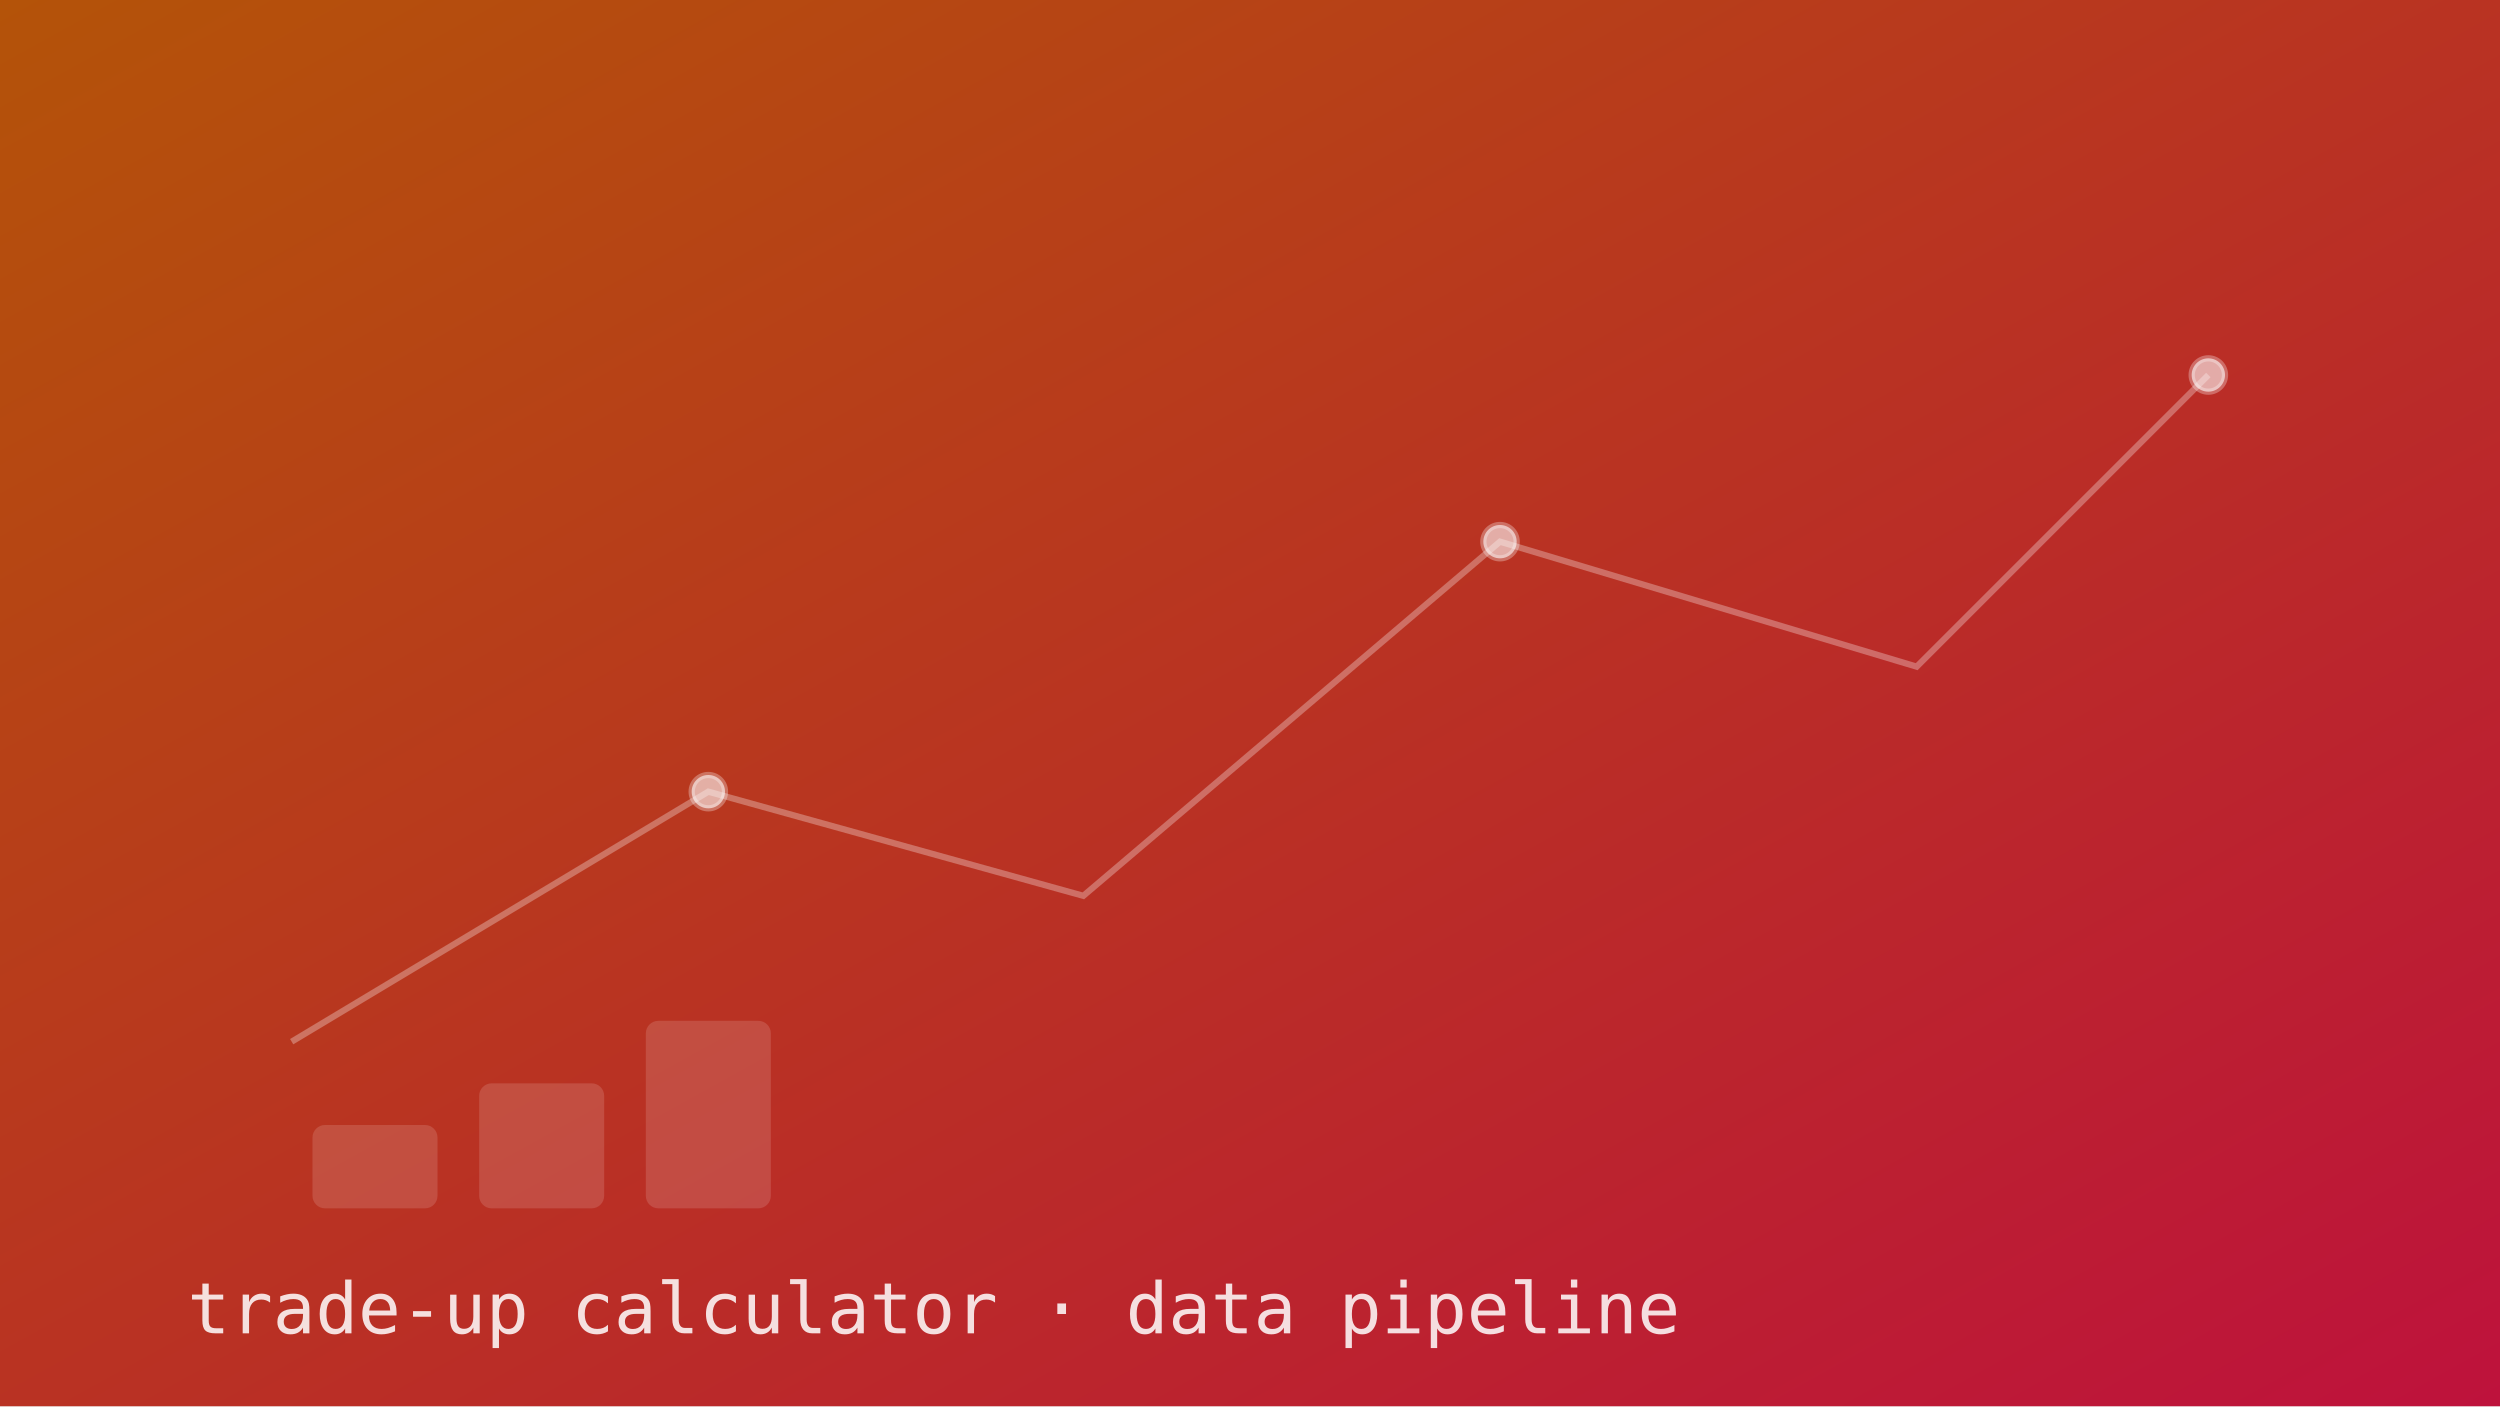
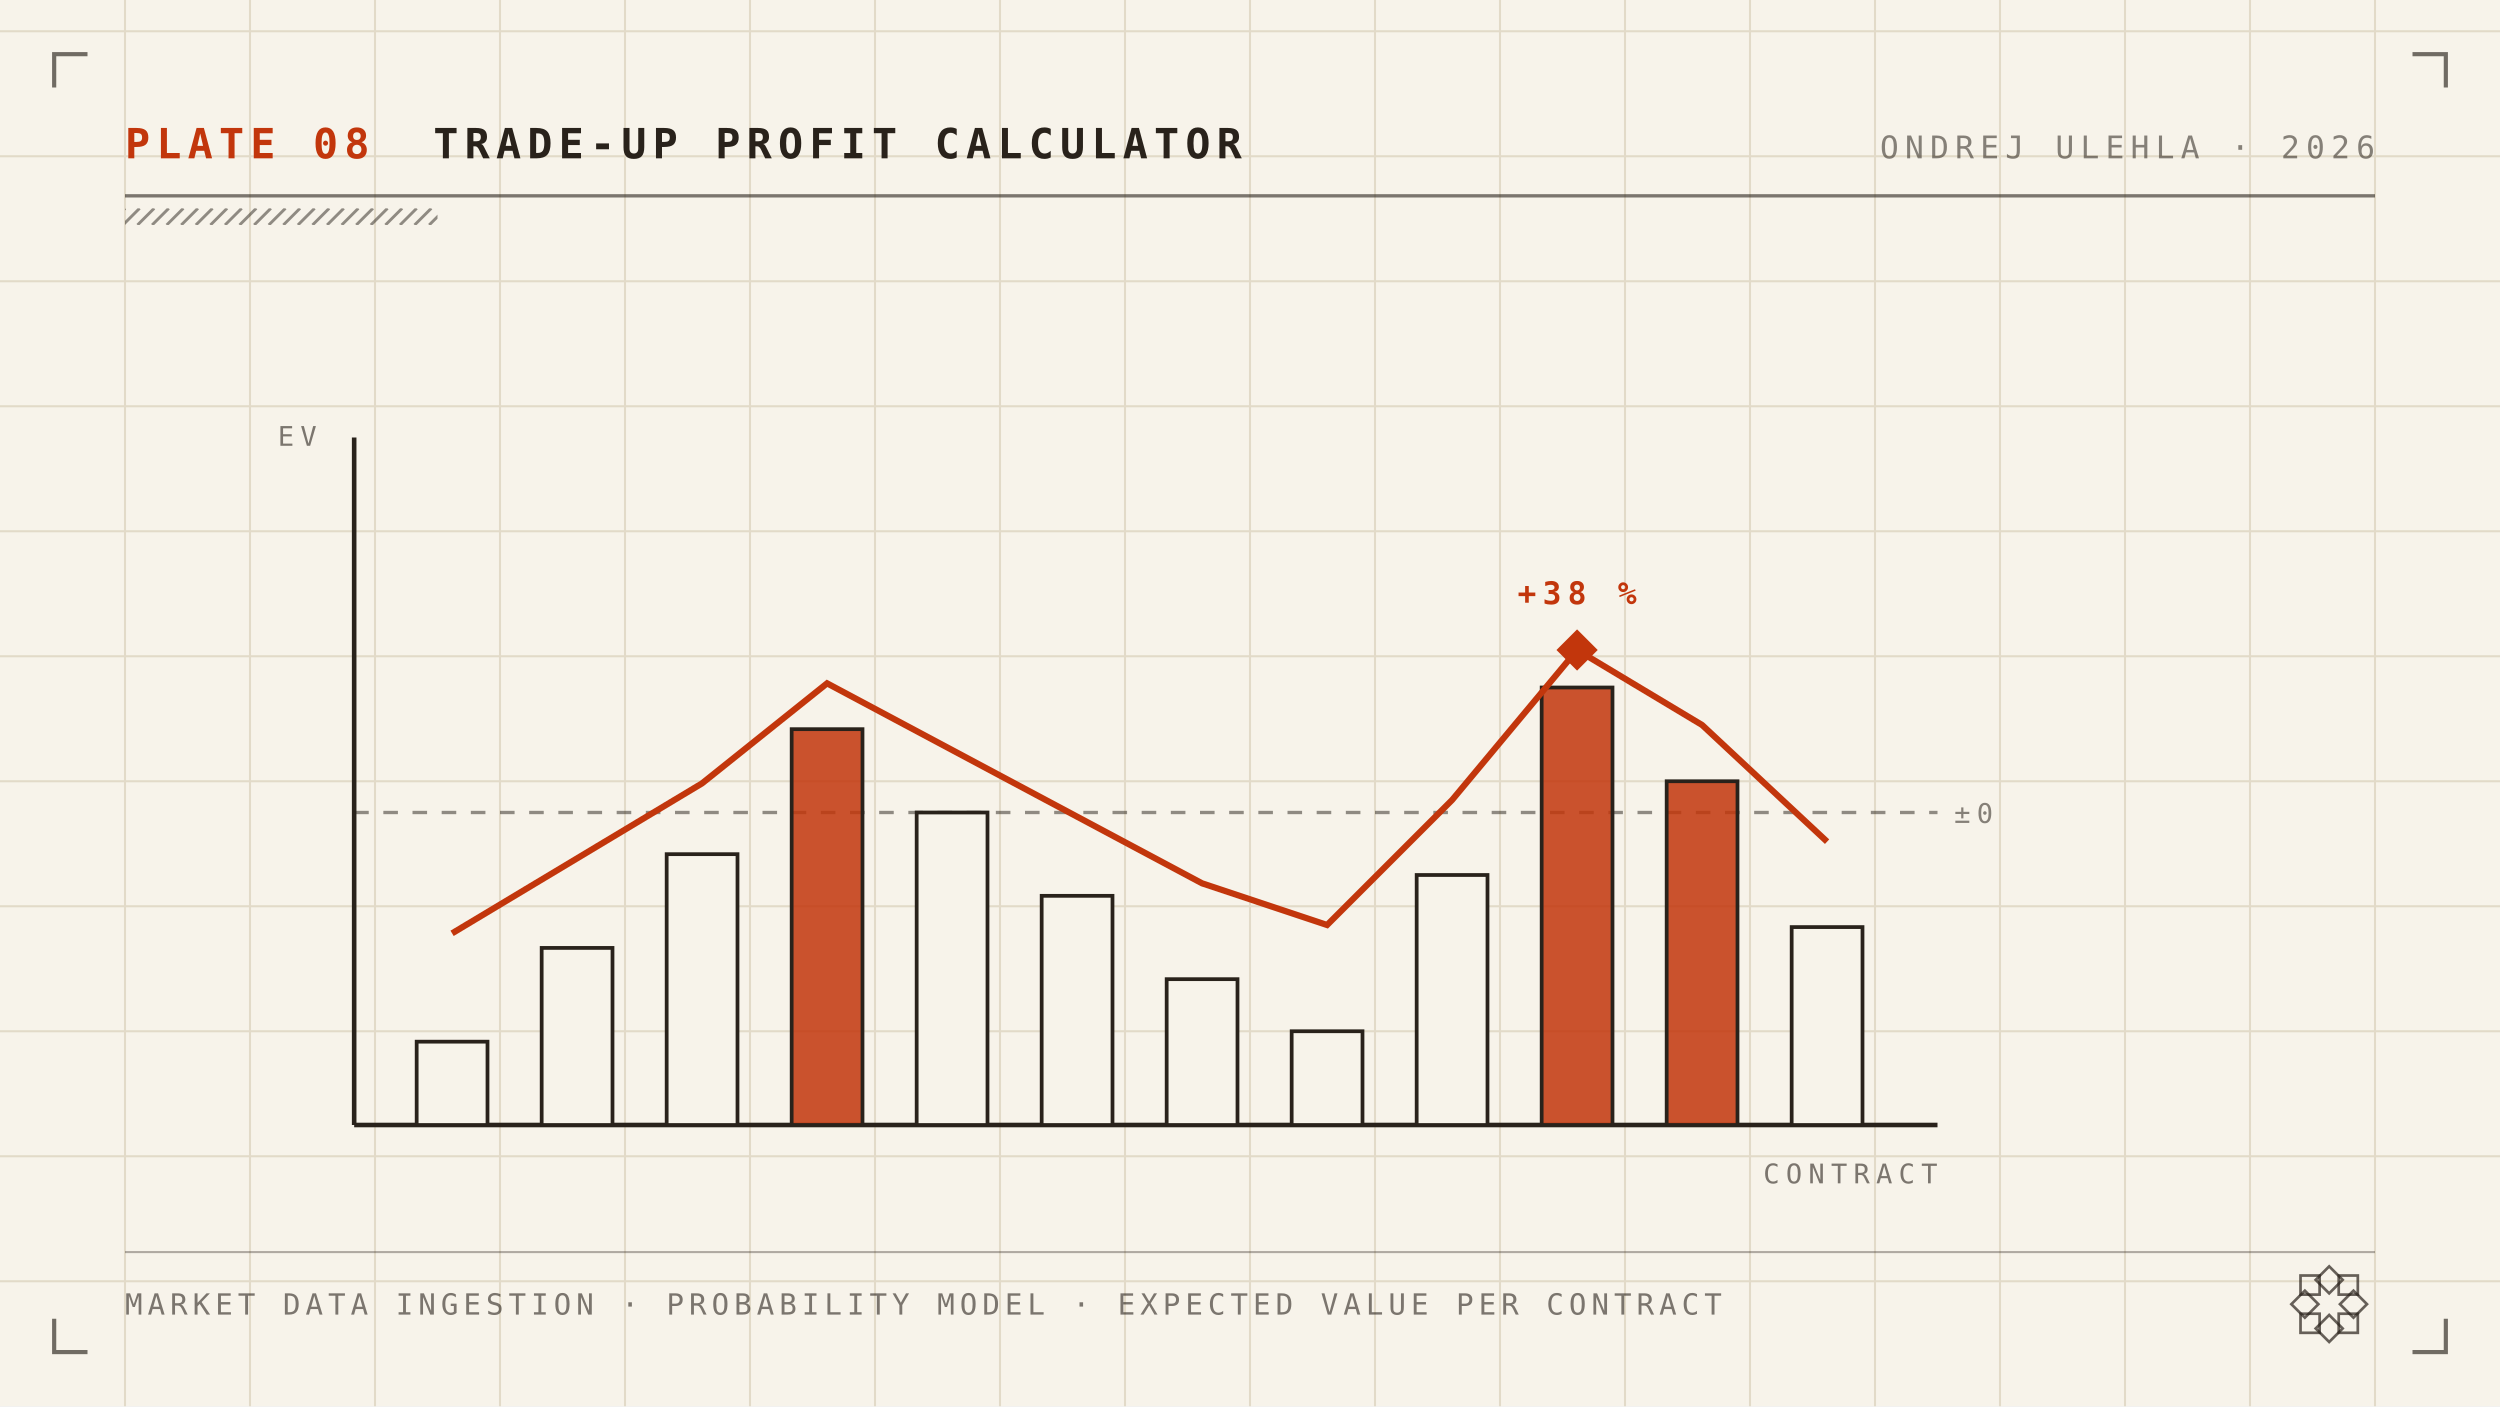
<svg xmlns="http://www.w3.org/2000/svg" width="1200" height="675" viewBox="0 0 1200 675">
-   <defs>
-     <linearGradient id="g" x1="0" y1="0" x2="1" y2="1">
-       <stop offset="0" stop-color="#b45309" />
-       <stop offset="1" stop-color="#be123c" />
-     </linearGradient>
-   </defs>
-   <rect width="1200" height="675" fill="url(#g)" />
-   <g fill="none" stroke="#ffffff" stroke-opacity="0.3" stroke-width="3">
-     <path d="M140 500 L340 380 L520 430 L720 260 L920 320 L1060 180" />
-     <circle cx="340" cy="380" r="8" fill="#fff" fill-opacity="0.6" />
-     <circle cx="720" cy="260" r="8" fill="#fff" fill-opacity="0.6" />
-     <circle cx="1060" cy="180" r="8" fill="#fff" fill-opacity="0.6" />
+   <rect width="1200" height="675" fill="#f7f3ea" />
+   <g stroke="#e2dac8" stroke-width="1">
+     <line x1="60" y1="0" x2="60" y2="675" />
+     <line x1="120" y1="0" x2="120" y2="675" />
+     <line x1="180" y1="0" x2="180" y2="675" />
+     <line x1="240" y1="0" x2="240" y2="675" />
+     <line x1="300" y1="0" x2="300" y2="675" />
+     <line x1="360" y1="0" x2="360" y2="675" />
+     <line x1="420" y1="0" x2="420" y2="675" />
+     <line x1="480" y1="0" x2="480" y2="675" />
+     <line x1="540" y1="0" x2="540" y2="675" />
+     <line x1="600" y1="0" x2="600" y2="675" />
+     <line x1="660" y1="0" x2="660" y2="675" />
+     <line x1="720" y1="0" x2="720" y2="675" />
+     <line x1="780" y1="0" x2="780" y2="675" />
+     <line x1="840" y1="0" x2="840" y2="675" />
+     <line x1="900" y1="0" x2="900" y2="675" />
+     <line x1="960" y1="0" x2="960" y2="675" />
+     <line x1="1020" y1="0" x2="1020" y2="675" />
+     <line x1="1080" y1="0" x2="1080" y2="675" />
+     <line x1="1140" y1="0" x2="1140" y2="675" />
+     <line x1="0" y1="15" x2="1200" y2="15" />
+     <line x1="0" y1="75" x2="1200" y2="75" />
+     <line x1="0" y1="135" x2="1200" y2="135" />
+     <line x1="0" y1="195" x2="1200" y2="195" />
+     <line x1="0" y1="255" x2="1200" y2="255" />
+     <line x1="0" y1="315" x2="1200" y2="315" />
+     <line x1="0" y1="375" x2="1200" y2="375" />
+     <line x1="0" y1="435" x2="1200" y2="435" />
+     <line x1="0" y1="495" x2="1200" y2="495" />
+     <line x1="0" y1="555" x2="1200" y2="555" />
+     <line x1="0" y1="615" x2="1200" y2="615" />
  </g>
-   <g fill="#ffffff" fill-opacity="0.14">
-     <rect x="150" y="540" width="60" height="40" rx="6" />
-     <rect x="230" y="520" width="60" height="60" rx="6" />
-     <rect x="310" y="490" width="60" height="90" rx="6" />
+   <g stroke="#29221b" stroke-opacity="0.65" stroke-width="2">
+     <path d="M26 42 V26 H42" fill="none" />
+     <path d="M1158 26 H1174 V42" fill="none" />
+     <path d="M1174 633 V649 H1158" fill="none" />
+     <path d="M42 649 H26 V633" fill="none" />
  </g>
-   <text x="90" y="640" font-family="monospace" font-size="34" fill="#ffffff" fill-opacity="0.85">trade-up calculator · data pipeline</text>
+   <text x="60" y="76" font-family="ui-monospace, Menlo, Consolas, monospace" font-size="20" font-weight="600" letter-spacing="3" text-anchor="start" fill="#c2360c" fill-opacity="1">PLATE 08</text>
+   <text x="208" y="76" font-family="ui-monospace, Menlo, Consolas, monospace" font-size="20" font-weight="600" letter-spacing="3" text-anchor="start" fill="#29221b" fill-opacity="1">TRADE-UP PROFIT CALCULATOR</text>
+   <text x="1140" y="76" font-family="ui-monospace, Menlo, Consolas, monospace" font-size="15" font-weight="500" letter-spacing="3" text-anchor="end" fill="#29221b" fill-opacity="0.55">ONDREJ ULEHLA · 2026</text>
+   <line x1="60" y1="94" x2="1140" y2="94" stroke="#29221b" stroke-opacity="0.6" stroke-width="1.6" />
+   <g clip-path="url(#hp-60-100)">
+     <defs>
+       <clipPath id="hp-60-100">
+         <rect x="60" y="100" width="150" height="8" />
+       </clipPath>
+     </defs>
+     <g stroke="#29221b" stroke-opacity="0.5" stroke-width="1.4">
+       <line x1="52" y1="108" x2="60" y2="100" />
+       <line x1="59" y1="108" x2="67" y2="100" />
+       <line x1="66" y1="108" x2="74" y2="100" />
+       <line x1="73" y1="108" x2="81" y2="100" />
+       <line x1="80" y1="108" x2="88" y2="100" />
+       <line x1="87" y1="108" x2="95" y2="100" />
+       <line x1="94" y1="108" x2="102" y2="100" />
+       <line x1="101" y1="108" x2="109" y2="100" />
+       <line x1="108" y1="108" x2="116" y2="100" />
+       <line x1="115" y1="108" x2="123" y2="100" />
+       <line x1="122" y1="108" x2="130" y2="100" />
+       <line x1="129" y1="108" x2="137" y2="100" />
+       <line x1="136" y1="108" x2="144" y2="100" />
+       <line x1="143" y1="108" x2="151" y2="100" />
+       <line x1="150" y1="108" x2="158" y2="100" />
+       <line x1="157" y1="108" x2="165" y2="100" />
+       <line x1="164" y1="108" x2="172" y2="100" />
+       <line x1="171" y1="108" x2="179" y2="100" />
+       <line x1="178" y1="108" x2="186" y2="100" />
+       <line x1="185" y1="108" x2="193" y2="100" />
+       <line x1="192" y1="108" x2="200" y2="100" />
+       <line x1="199" y1="108" x2="207" y2="100" />
+       <line x1="206" y1="108" x2="214" y2="100" />
+       <line x1="213" y1="108" x2="221" y2="100" />
+     </g>
+   </g>
+   <line x1="170" y1="540" x2="930" y2="540" stroke="#29221b" stroke-width="2.2" fill="none" />
+   <line x1="170" y1="540" x2="170" y2="210" stroke="#29221b" stroke-width="2.2" fill="none" />
+   <text x="152" y="214" font-family="ui-monospace, Menlo, Consolas, monospace" font-size="13" font-weight="500" letter-spacing="3" text-anchor="end" fill="#29221b" fill-opacity="0.6">EV</text>
+   <text x="930" y="568" font-family="ui-monospace, Menlo, Consolas, monospace" font-size="13" font-weight="500" letter-spacing="3" text-anchor="end" fill="#29221b" fill-opacity="0.6">CONTRACT</text>
+   <line x1="170" y1="390" x2="930" y2="390" stroke="#29221b" stroke-width="1.6" fill="none" stroke-dasharray="7 7" stroke-opacity="0.5" />
+   <text x="938" y="395" font-family="ui-monospace, Menlo, Consolas, monospace" font-size="13" font-weight="500" letter-spacing="3" text-anchor="start" fill="#29221b" fill-opacity="0.55">±0</text>
+   <rect x="200" y="500" width="34" height="40" fill="#f7f3ea" fill-opacity="1" stroke="#29221b" stroke-width="1.8" />
+   <rect x="260" y="455" width="34" height="85" fill="#f7f3ea" fill-opacity="1" stroke="#29221b" stroke-width="1.8" />
+   <rect x="320" y="410" width="34" height="130" fill="#f7f3ea" fill-opacity="1" stroke="#29221b" stroke-width="1.8" />
+   <rect x="380" y="350" width="34" height="190" fill="#c2360c" fill-opacity="0.85" stroke="#29221b" stroke-width="1.8" />
+   <rect x="440" y="390" width="34" height="150" fill="#f7f3ea" fill-opacity="1" stroke="#29221b" stroke-width="1.8" />
+   <rect x="500" y="430" width="34" height="110" fill="#f7f3ea" fill-opacity="1" stroke="#29221b" stroke-width="1.8" />
+   <rect x="560" y="470" width="34" height="70" fill="#f7f3ea" fill-opacity="1" stroke="#29221b" stroke-width="1.8" />
+   <rect x="620" y="495" width="34" height="45" fill="#f7f3ea" fill-opacity="1" stroke="#29221b" stroke-width="1.8" />
+   <rect x="680" y="420" width="34" height="120" fill="#f7f3ea" fill-opacity="1" stroke="#29221b" stroke-width="1.8" />
+   <rect x="740" y="330" width="34" height="210" fill="#c2360c" fill-opacity="0.85" stroke="#29221b" stroke-width="1.8" />
+   <rect x="800" y="375" width="34" height="165" fill="#c2360c" fill-opacity="0.85" stroke="#29221b" stroke-width="1.8" />
+   <rect x="860" y="445" width="34" height="95" fill="#f7f3ea" fill-opacity="1" stroke="#29221b" stroke-width="1.8" />
+   <polyline points="217,448 277,412 337,376 397,328 457,360 517,392 577,424 637,444 697,384 757,312 817,348 877,404" stroke="#c2360c" stroke-width="3" fill="none" />
+   <rect x="750" y="305" width="14" height="14" fill="#c2360c" transform="rotate(45 757 312)" />
+   <text x="757" y="290" font-family="ui-monospace, Menlo, Consolas, monospace" font-size="15" font-weight="600" letter-spacing="3" text-anchor="middle" fill="#c2360c" fill-opacity="1">+38 %</text>
+   <line x1="60" y1="601" x2="1140" y2="601" stroke="#29221b" stroke-opacity="0.35" stroke-width="1" />
+   <text x="60" y="631" font-family="ui-monospace, Menlo, Consolas, monospace" font-size="14" font-weight="500" letter-spacing="2.4" text-anchor="start" fill="#29221b" fill-opacity="0.6">MARKET DATA INGESTION · PROBABILITY MODEL · EXPECTED VALUE PER CONTRACT</text>
+   <g fill="none" stroke="#29221b" stroke-opacity="0.7" stroke-width="1.56" transform="translate(1098 606) scale(0.8333333)">
+     <rect x="7.5" y="7.5" width="11" height="11" />
+     <rect x="29.5" y="7.5" width="11" height="11" />
+     <rect x="7.5" y="29.5" width="11" height="11" />
+     <rect x="29.5" y="29.5" width="11" height="11" />
+     <rect x="18.5" y="4.5" width="11" height="11" transform="rotate(45 24 10)" />
+     <rect x="32.5" y="18.5" width="11" height="11" transform="rotate(45 38 24)" />
+     <rect x="18.5" y="32.5" width="11" height="11" transform="rotate(45 24 38)" />
+     <rect x="4.5" y="18.5" width="11" height="11" transform="rotate(45 10 24)" />
+   </g>
</svg>
